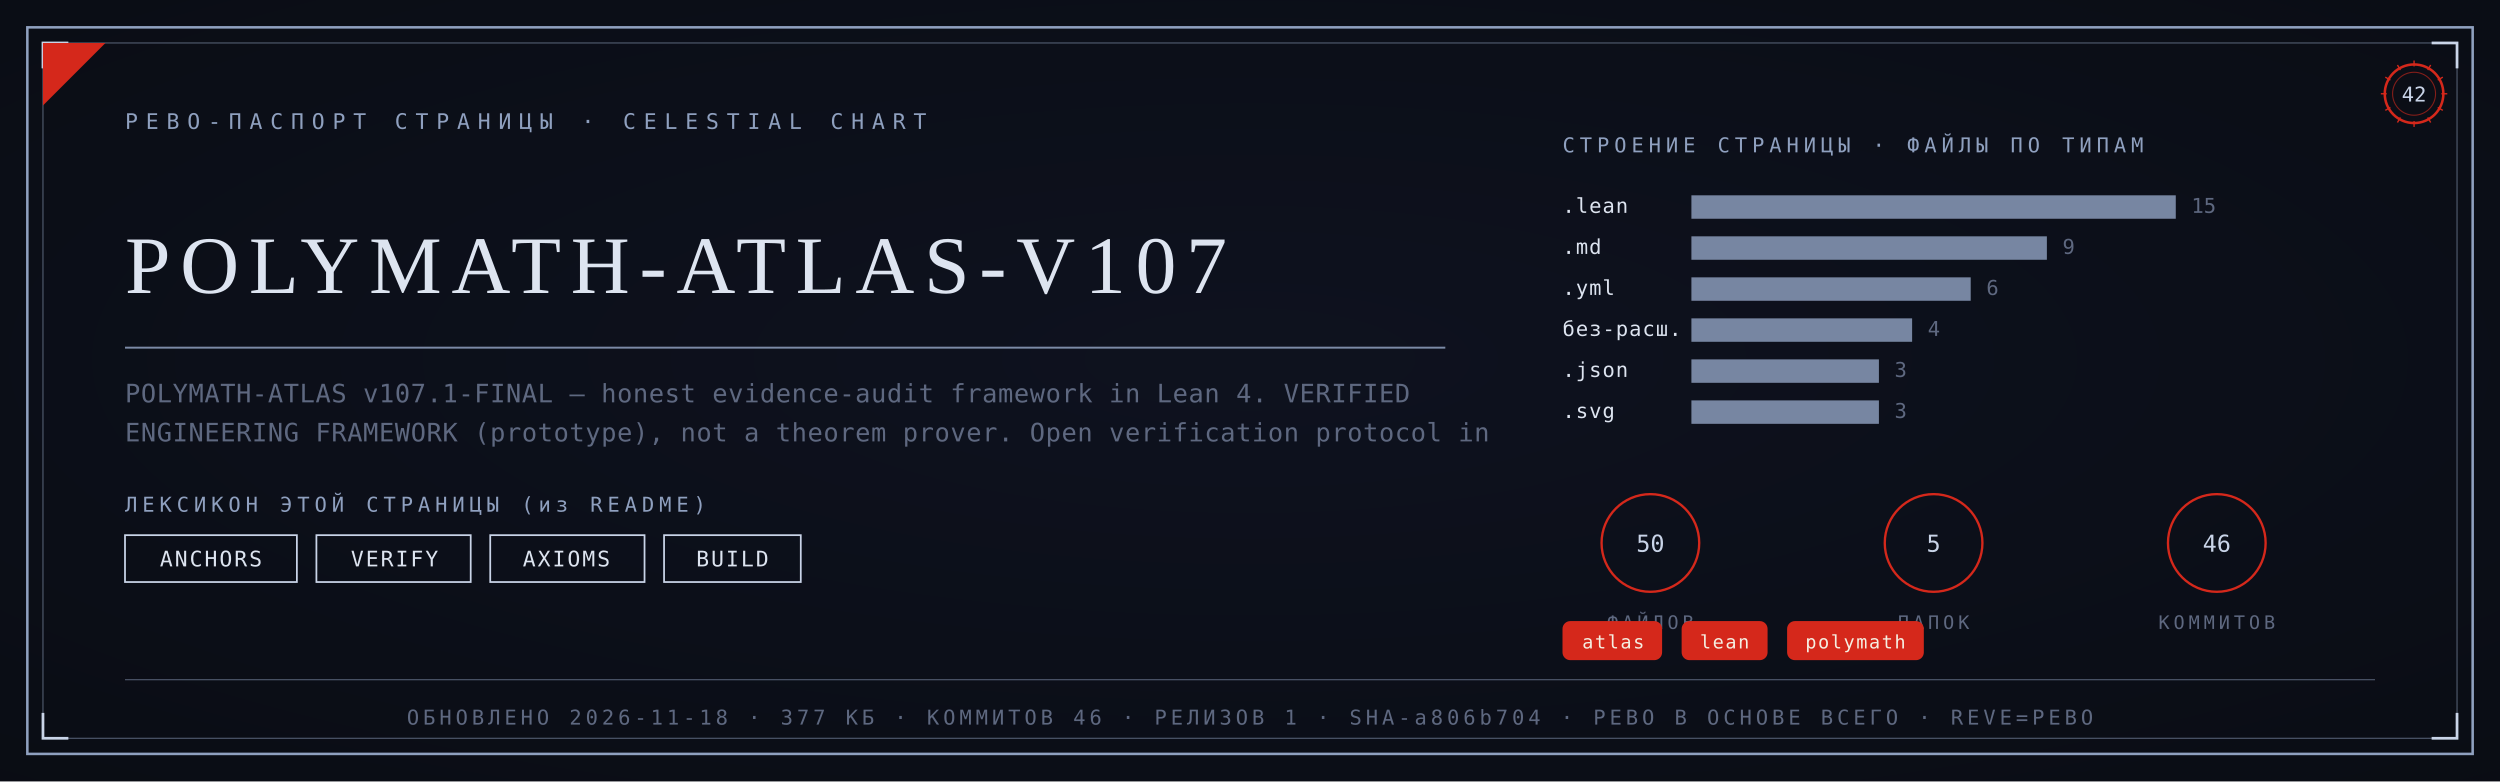
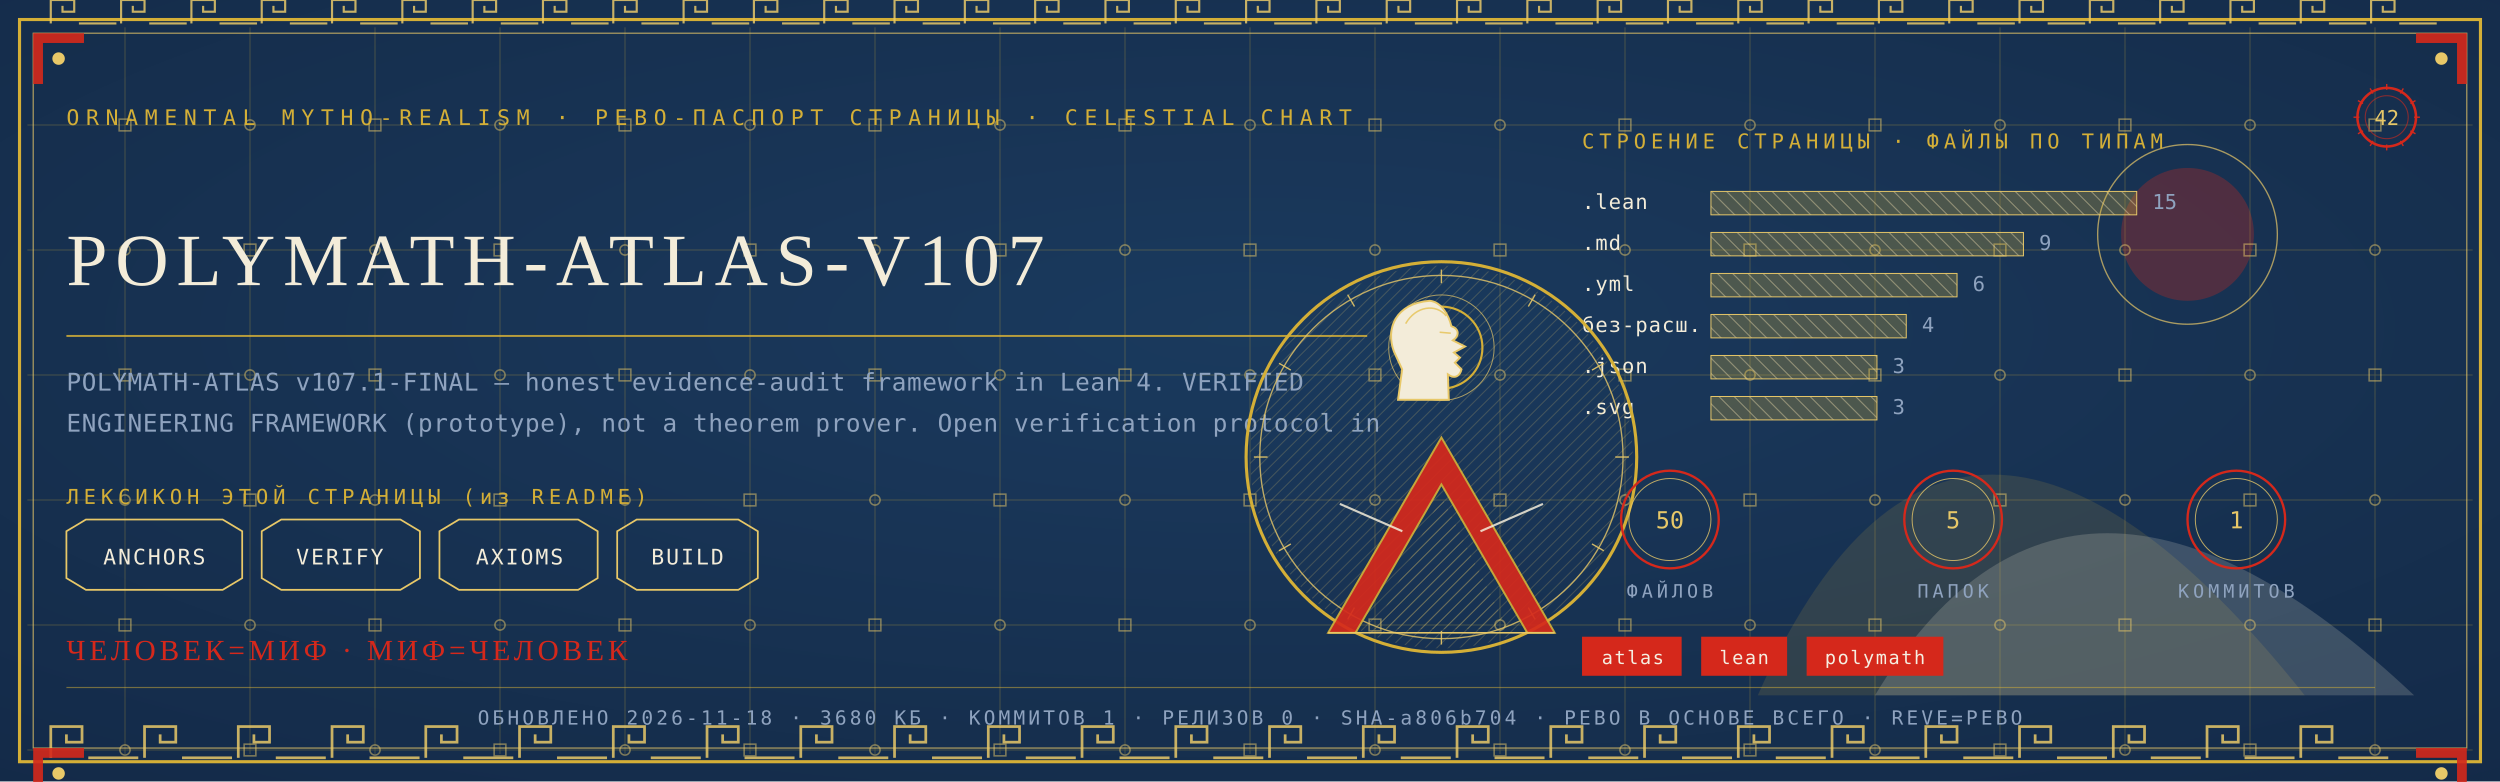
<svg xmlns="http://www.w3.org/2000/svg" viewBox="0 0 1280 400" width="1280" height="400">
  <defs>
-     <radialGradient id="rp42" cx="0.5" cy="0.46" r="1.05">
-       <stop offset="0" stop-color="#0E1220" />
-       <stop offset="1" stop-color="#080A10" />
+     <radialGradient id="rp42" cx="0.5" cy="0.42" r="1.1">
+       <stop offset="0" stop-color="#1B3B5F" />
+       <stop offset="1" stop-color="#10243E" />
    </radialGradient>
+     <pattern id="hatchm" width="4.2" height="4.2" patternUnits="userSpaceOnUse" patternTransform="rotate(45)">
+       <rect width="4.2" height="4.2" fill="none" />
+       <line x1="0" y1="0" x2="0" y2="4.2" stroke="#E8C868" stroke-width="0.5" />
+     </pattern>
+     <pattern id="hatchv" width="5.5" height="5.5" patternUnits="userSpaceOnUse" patternTransform="rotate(-45)">
+       <rect width="5.5" height="5.5" fill="none" />
+       <line x1="0" y1="0" x2="0" y2="5.5" stroke="#F3ECD9" stroke-width="0.5" />
+     </pattern>
  </defs>
-   <rect width="1280" height="400" fill="#080A10" />
-   <rect width="1280" height="400" fill="url(#rp42)" opacity="0.92" />
-   <rect x="14" y="14" width="1252" height="372" fill="none" stroke="#8FA0BF" stroke-width="1.3" />
-   <rect x="22" y="22" width="1236" height="356" fill="none" stroke="#8FA0BF" stroke-width="0.55" opacity="0.55" />
-   <path d="M 22 35 L 22 22 L 35 22" fill="none" stroke="#C9D4E8" stroke-width="1.4" />
-   <path d="M 1258 35 L 1258 22 L 1245 22" fill="none" stroke="#C9D4E8" stroke-width="1.4" />
-   <path d="M 22 365 L 22 378 L 35 378" fill="none" stroke="#C9D4E8" stroke-width="1.4" />
-   <path d="M 1258 365 L 1258 378 L 1245 378" fill="none" stroke="#C9D4E8" stroke-width="1.4" />
-   <path d="M 22 54 L 22 22 L 54 22 Z" fill="#D5281B" />
-   <text x="64" y="66" font-family="'Cascadia Mono', ui-monospace, Consolas, monospace" font-size="11" fill="#8FA0BF" letter-spacing="4">РЕВО-ПАСПОРТ СТРАНИЦЫ · CELESTIAL CHART</text>
-   <g transform="translate(1236,48)">
+   <rect width="1280" height="400" fill="#10243E" />
+   <rect width="1280" height="400" fill="url(#rp42)" opacity="0.94" />
+   <path d="M 900 356 Q 1000 130 1180 356 Z" fill="#D4AF37" opacity="0.14" />
+   <path d="M 960 356 Q 1060 190 1236 356 Z" fill="#F3ECD9" opacity="0.18" />
+   <circle cx="1120" cy="120" r="34" fill="#D5281B" opacity="0.30" />
+   <circle cx="1120" cy="120" r="46" fill="none" stroke="#E8C868" stroke-width="0.7" opacity="0.7" />
+   <g stroke="#D4AF37" stroke-width="0.45" opacity="0.30">
+     <line x1="64" y1="14" x2="64" y2="386" />
+     <line x1="128" y1="14" x2="128" y2="386" />
+     <line x1="192" y1="14" x2="192" y2="386" />
+     <line x1="256" y1="14" x2="256" y2="386" />
+     <line x1="320" y1="14" x2="320" y2="386" />
+     <line x1="384" y1="14" x2="384" y2="386" />
+     <line x1="448" y1="14" x2="448" y2="386" />
+     <line x1="512" y1="14" x2="512" y2="386" />
+     <line x1="576" y1="14" x2="576" y2="386" />
+     <line x1="640" y1="14" x2="640" y2="386" />
+     <line x1="704" y1="14" x2="704" y2="386" />
+     <line x1="768" y1="14" x2="768" y2="386" />
+     <line x1="832" y1="14" x2="832" y2="386" />
+     <line x1="896" y1="14" x2="896" y2="386" />
+     <line x1="960" y1="14" x2="960" y2="386" />
+     <line x1="1024" y1="14" x2="1024" y2="386" />
+     <line x1="1088" y1="14" x2="1088" y2="386" />
+     <line x1="1152" y1="14" x2="1152" y2="386" />
+     <line x1="1216" y1="14" x2="1216" y2="386" />
+     <line x1="14" y1="64" x2="1266" y2="64" />
+     <line x1="14" y1="128" x2="1266" y2="128" />
+     <line x1="14" y1="192" x2="1266" y2="192" />
+     <line x1="14" y1="256" x2="1266" y2="256" />
+     <line x1="14" y1="320" x2="1266" y2="320" />
+     <line x1="14" y1="384" x2="1266" y2="384" />
+   </g>
+   <g fill="none" stroke="#E8C868" stroke-width="0.8" opacity="0.5">
+     <rect x="61" y="61" width="6" height="6" />
+     <circle cx="64" cy="128" r="2.6" />
+     <rect x="61" y="189" width="6" height="6" />
+     <circle cx="64" cy="256" r="2.6" />
+     <rect x="61" y="317" width="6" height="6" />
+     <circle cx="64" cy="384" r="2.6" />
+     <circle cx="128" cy="64" r="2.6" />
+     <rect x="125" y="125" width="6" height="6" />
+     <circle cx="128" cy="192" r="2.6" />
+     <rect x="125" y="253" width="6" height="6" />
+     <circle cx="128" cy="320" r="2.6" />
+     <rect x="125" y="381" width="6" height="6" />
+     <rect x="189" y="61" width="6" height="6" />
+     <circle cx="192" cy="128" r="2.6" />
+     <rect x="189" y="189" width="6" height="6" />
+     <circle cx="192" cy="256" r="2.6" />
+     <rect x="189" y="317" width="6" height="6" />
+     <circle cx="192" cy="384" r="2.6" />
+     <circle cx="256" cy="64" r="2.6" />
+     <rect x="253" y="125" width="6" height="6" />
+     <circle cx="256" cy="192" r="2.6" />
+     <rect x="253" y="253" width="6" height="6" />
+     <circle cx="256" cy="320" r="2.6" />
+     <rect x="253" y="381" width="6" height="6" />
+     <rect x="317" y="61" width="6" height="6" />
+     <circle cx="320" cy="128" r="2.6" />
+     <rect x="317" y="189" width="6" height="6" />
+     <circle cx="320" cy="256" r="2.6" />
+     <rect x="317" y="317" width="6" height="6" />
+     <circle cx="320" cy="384" r="2.6" />
+     <circle cx="384" cy="64" r="2.6" />
+     <rect x="381" y="125" width="6" height="6" />
+     <circle cx="384" cy="192" r="2.6" />
+     <rect x="381" y="253" width="6" height="6" />
+     <circle cx="384" cy="320" r="2.6" />
+     <rect x="381" y="381" width="6" height="6" />
+     <rect x="445" y="61" width="6" height="6" />
+     <circle cx="448" cy="128" r="2.6" />
+     <rect x="445" y="189" width="6" height="6" />
+     <circle cx="448" cy="256" r="2.6" />
+     <rect x="445" y="317" width="6" height="6" />
+     <circle cx="448" cy="384" r="2.6" />
+     <circle cx="512" cy="64" r="2.6" />
+     <rect x="509" y="125" width="6" height="6" />
+     <circle cx="512" cy="192" r="2.6" />
+     <rect x="509" y="253" width="6" height="6" />
+     <circle cx="512" cy="320" r="2.6" />
+     <rect x="509" y="381" width="6" height="6" />
+     <rect x="573" y="61" width="6" height="6" />
+     <circle cx="576" cy="128" r="2.6" />
+     <rect x="573" y="189" width="6" height="6" />
+     <circle cx="576" cy="256" r="2.6" />
+     <rect x="573" y="317" width="6" height="6" />
+     <circle cx="576" cy="384" r="2.6" />
+     <circle cx="640" cy="64" r="2.6" />
+     <rect x="637" y="125" width="6" height="6" />
+     <circle cx="640" cy="192" r="2.6" />
+     <rect x="637" y="253" width="6" height="6" />
+     <circle cx="640" cy="320" r="2.6" />
+     <rect x="637" y="381" width="6" height="6" />
+     <rect x="701" y="61" width="6" height="6" />
+     <circle cx="704" cy="128" r="2.6" />
+     <rect x="701" y="189" width="6" height="6" />
+     <circle cx="704" cy="256" r="2.6" />
+     <rect x="701" y="317" width="6" height="6" />
+     <circle cx="704" cy="384" r="2.6" />
+     <circle cx="768" cy="64" r="2.6" />
+     <rect x="765" y="125" width="6" height="6" />
+     <circle cx="768" cy="192" r="2.6" />
+     <rect x="765" y="253" width="6" height="6" />
+     <circle cx="768" cy="320" r="2.6" />
+     <rect x="765" y="381" width="6" height="6" />
+     <rect x="829" y="61" width="6" height="6" />
+     <circle cx="832" cy="128" r="2.6" />
+     <rect x="829" y="189" width="6" height="6" />
+     <circle cx="832" cy="256" r="2.6" />
+     <rect x="829" y="317" width="6" height="6" />
+     <circle cx="832" cy="384" r="2.6" />
+     <circle cx="896" cy="64" r="2.6" />
+     <rect x="893" y="125" width="6" height="6" />
+     <circle cx="896" cy="192" r="2.6" />
+     <rect x="893" y="253" width="6" height="6" />
+     <circle cx="896" cy="320" r="2.6" />
+     <rect x="893" y="381" width="6" height="6" />
+     <rect x="957" y="61" width="6" height="6" />
+     <circle cx="960" cy="128" r="2.6" />
+     <rect x="957" y="189" width="6" height="6" />
+     <circle cx="960" cy="256" r="2.6" />
+     <rect x="957" y="317" width="6" height="6" />
+     <circle cx="960" cy="384" r="2.6" />
+     <circle cx="1024" cy="64" r="2.6" />
+     <rect x="1021" y="125" width="6" height="6" />
+     <circle cx="1024" cy="192" r="2.6" />
+     <rect x="1021" y="253" width="6" height="6" />
+     <circle cx="1024" cy="320" r="2.6" />
+     <rect x="1021" y="381" width="6" height="6" />
+     <rect x="1085" y="61" width="6" height="6" />
+     <circle cx="1088" cy="128" r="2.6" />
+     <rect x="1085" y="189" width="6" height="6" />
+     <circle cx="1088" cy="256" r="2.6" />
+     <rect x="1085" y="317" width="6" height="6" />
+     <circle cx="1088" cy="384" r="2.6" />
+     <circle cx="1152" cy="64" r="2.6" />
+     <rect x="1149" y="125" width="6" height="6" />
+     <circle cx="1152" cy="192" r="2.6" />
+     <rect x="1149" y="253" width="6" height="6" />
+     <circle cx="1152" cy="320" r="2.6" />
+     <rect x="1149" y="381" width="6" height="6" />
+     <rect x="1213" y="61" width="6" height="6" />
+     <circle cx="1216" cy="128" r="2.6" />
+     <rect x="1213" y="189" width="6" height="6" />
+     <circle cx="1216" cy="256" r="2.6" />
+     <rect x="1213" y="317" width="6" height="6" />
+     <circle cx="1216" cy="384" r="2.6" />
+   </g>
+   <rect x="10" y="10" width="1260" height="380" fill="none" stroke="#D4AF37" stroke-width="1.6" />
+   <rect x="17" y="17" width="1246" height="366" fill="none" stroke="#E8C868" stroke-width="0.6" opacity="0.75" />
+   <g fill="none" stroke="#E8C868" stroke-width="1.4" opacity="0.85">
+     <path d="M 26 388 L 26 372 L 42 372 L 42 380.0 L 34.0 380.0 L 34.0 376.0" />
+     <line x1="45.2" y1="388" x2="70.8" y2="388" />
+     <path d="M 74 388 L 74 372 L 90 372 L 90 380.0 L 82.0 380.0 L 82.0 376.0" />
+     <line x1="93.2" y1="388" x2="118.8" y2="388" />
+     <path d="M 122 388 L 122 372 L 138 372 L 138 380.0 L 130.0 380.0 L 130.0 376.0" />
+     <line x1="141.2" y1="388" x2="166.8" y2="388" />
+     <path d="M 170 388 L 170 372 L 186 372 L 186 380.0 L 178.0 380.0 L 178.0 376.0" />
+     <line x1="189.2" y1="388" x2="214.8" y2="388" />
+     <path d="M 218 388 L 218 372 L 234 372 L 234 380.0 L 226.0 380.0 L 226.0 376.0" />
+     <line x1="237.2" y1="388" x2="262.8" y2="388" />
+     <path d="M 266 388 L 266 372 L 282 372 L 282 380.0 L 274.0 380.0 L 274.0 376.0" />
+     <line x1="285.2" y1="388" x2="310.8" y2="388" />
+     <path d="M 314 388 L 314 372 L 330 372 L 330 380.0 L 322.0 380.0 L 322.0 376.0" />
+     <line x1="333.2" y1="388" x2="358.8" y2="388" />
+     <path d="M 362 388 L 362 372 L 378 372 L 378 380.0 L 370.0 380.0 L 370.0 376.0" />
+     <line x1="381.2" y1="388" x2="406.8" y2="388" />
+     <path d="M 410 388 L 410 372 L 426 372 L 426 380.0 L 418.0 380.0 L 418.0 376.0" />
+     <line x1="429.2" y1="388" x2="454.8" y2="388" />
+     <path d="M 458 388 L 458 372 L 474 372 L 474 380.0 L 466.0 380.0 L 466.0 376.0" />
+     <line x1="477.2" y1="388" x2="502.8" y2="388" />
+     <path d="M 506 388 L 506 372 L 522 372 L 522 380.0 L 514.0 380.0 L 514.0 376.0" />
+     <line x1="525.2" y1="388" x2="550.8" y2="388" />
+     <path d="M 554 388 L 554 372 L 570 372 L 570 380.0 L 562.0 380.0 L 562.0 376.0" />
+     <line x1="573.2" y1="388" x2="598.8" y2="388" />
+     <path d="M 602 388 L 602 372 L 618 372 L 618 380.0 L 610.0 380.0 L 610.0 376.0" />
+     <line x1="621.2" y1="388" x2="646.8" y2="388" />
+     <path d="M 650 388 L 650 372 L 666 372 L 666 380.0 L 658.0 380.0 L 658.0 376.0" />
+     <line x1="669.2" y1="388" x2="694.8" y2="388" />
+     <path d="M 698 388 L 698 372 L 714 372 L 714 380.0 L 706.0 380.0 L 706.0 376.0" />
+     <line x1="717.2" y1="388" x2="742.8" y2="388" />
+     <path d="M 746 388 L 746 372 L 762 372 L 762 380.0 L 754.0 380.0 L 754.0 376.0" />
+     <line x1="765.2" y1="388" x2="790.8" y2="388" />
+     <path d="M 794 388 L 794 372 L 810 372 L 810 380.0 L 802.0 380.0 L 802.0 376.0" />
+     <line x1="813.2" y1="388" x2="838.8" y2="388" />
+     <path d="M 842 388 L 842 372 L 858 372 L 858 380.0 L 850.0 380.0 L 850.0 376.0" />
+     <line x1="861.2" y1="388" x2="886.8" y2="388" />
+     <path d="M 890 388 L 890 372 L 906 372 L 906 380.0 L 898.0 380.0 L 898.0 376.0" />
+     <line x1="909.2" y1="388" x2="934.8" y2="388" />
+     <path d="M 938 388 L 938 372 L 954 372 L 954 380.0 L 946.0 380.0 L 946.0 376.0" />
+     <line x1="957.2" y1="388" x2="982.8" y2="388" />
+     <path d="M 986 388 L 986 372 L 1002 372 L 1002 380.0 L 994.0 380.0 L 994.0 376.0" />
+     <line x1="1005.2" y1="388" x2="1030.8" y2="388" />
+     <path d="M 1034 388 L 1034 372 L 1050 372 L 1050 380.0 L 1042.0 380.0 L 1042.0 376.0" />
+     <line x1="1053.2" y1="388" x2="1078.8" y2="388" />
+     <path d="M 1082 388 L 1082 372 L 1098 372 L 1098 380.0 L 1090.0 380.0 L 1090.0 376.0" />
+     <line x1="1101.2" y1="388" x2="1126.8" y2="388" />
+     <path d="M 1130 388 L 1130 372 L 1146 372 L 1146 380.0 L 1138.0 380.0 L 1138.0 376.0" />
+     <line x1="1149.2" y1="388" x2="1174.8" y2="388" />
+     <path d="M 1178 388 L 1178 372 L 1194 372 L 1194 380.0 L 1186.0 380.0 L 1186.0 376.0" />
+     <line x1="1197.2" y1="388" x2="1222.8" y2="388" />
+   </g>
+   <g fill="none" stroke="#E8C868" stroke-width="1.1" opacity="0.85">
+     <path d="M 26 12 L 26 0 L 38 0 L 38 6.0 L 32.0 6.0 L 32.0 3.0" />
+     <line x1="40.4" y1="12" x2="59.6" y2="12" />
+     <path d="M 62 12 L 62 0 L 74 0 L 74 6.0 L 68.0 6.0 L 68.0 3.0" />
+     <line x1="76.4" y1="12" x2="95.6" y2="12" />
+     <path d="M 98 12 L 98 0 L 110 0 L 110 6.0 L 104.0 6.0 L 104.0 3.0" />
+     <line x1="112.4" y1="12" x2="131.6" y2="12" />
+     <path d="M 134 12 L 134 0 L 146 0 L 146 6.0 L 140.0 6.0 L 140.0 3.0" />
+     <line x1="148.4" y1="12" x2="167.6" y2="12" />
+     <path d="M 170 12 L 170 0 L 182 0 L 182 6.0 L 176.0 6.0 L 176.0 3.0" />
+     <line x1="184.4" y1="12" x2="203.6" y2="12" />
+     <path d="M 206 12 L 206 0 L 218 0 L 218 6.0 L 212.0 6.0 L 212.0 3.0" />
+     <line x1="220.4" y1="12" x2="239.6" y2="12" />
+     <path d="M 242 12 L 242 0 L 254 0 L 254 6.0 L 248.0 6.0 L 248.0 3.0" />
+     <line x1="256.4" y1="12" x2="275.6" y2="12" />
+     <path d="M 278 12 L 278 0 L 290 0 L 290 6.0 L 284.0 6.0 L 284.0 3.0" />
+     <line x1="292.4" y1="12" x2="311.6" y2="12" />
+     <path d="M 314 12 L 314 0 L 326 0 L 326 6.0 L 320.0 6.0 L 320.0 3.0" />
+     <line x1="328.4" y1="12" x2="347.6" y2="12" />
+     <path d="M 350 12 L 350 0 L 362 0 L 362 6.0 L 356.0 6.0 L 356.0 3.0" />
+     <line x1="364.4" y1="12" x2="383.6" y2="12" />
+     <path d="M 386 12 L 386 0 L 398 0 L 398 6.0 L 392.0 6.0 L 392.0 3.0" />
+     <line x1="400.4" y1="12" x2="419.6" y2="12" />
+     <path d="M 422 12 L 422 0 L 434 0 L 434 6.0 L 428.0 6.0 L 428.0 3.0" />
+     <line x1="436.4" y1="12" x2="455.6" y2="12" />
+     <path d="M 458 12 L 458 0 L 470 0 L 470 6.0 L 464.0 6.0 L 464.0 3.0" />
+     <line x1="472.4" y1="12" x2="491.6" y2="12" />
+     <path d="M 494 12 L 494 0 L 506 0 L 506 6.0 L 500.0 6.0 L 500.0 3.0" />
+     <line x1="508.4" y1="12" x2="527.6" y2="12" />
+     <path d="M 530 12 L 530 0 L 542 0 L 542 6.0 L 536.0 6.0 L 536.0 3.0" />
+     <line x1="544.4" y1="12" x2="563.6" y2="12" />
+     <path d="M 566 12 L 566 0 L 578 0 L 578 6.0 L 572.0 6.0 L 572.0 3.0" />
+     <line x1="580.4" y1="12" x2="599.6" y2="12" />
+     <path d="M 602 12 L 602 0 L 614 0 L 614 6.0 L 608.0 6.0 L 608.0 3.0" />
+     <line x1="616.4" y1="12" x2="635.6" y2="12" />
+     <path d="M 638 12 L 638 0 L 650 0 L 650 6.0 L 644.0 6.0 L 644.0 3.0" />
+     <line x1="652.4" y1="12" x2="671.6" y2="12" />
+     <path d="M 674 12 L 674 0 L 686 0 L 686 6.0 L 680.0 6.0 L 680.0 3.0" />
+     <line x1="688.4" y1="12" x2="707.6" y2="12" />
+     <path d="M 710 12 L 710 0 L 722 0 L 722 6.0 L 716.0 6.0 L 716.0 3.0" />
+     <line x1="724.4" y1="12" x2="743.6" y2="12" />
+     <path d="M 746 12 L 746 0 L 758 0 L 758 6.0 L 752.0 6.0 L 752.0 3.0" />
+     <line x1="760.4" y1="12" x2="779.6" y2="12" />
+     <path d="M 782 12 L 782 0 L 794 0 L 794 6.0 L 788.0 6.0 L 788.0 3.0" />
+     <line x1="796.4" y1="12" x2="815.6" y2="12" />
+     <path d="M 818 12 L 818 0 L 830 0 L 830 6.0 L 824.0 6.0 L 824.0 3.0" />
+     <line x1="832.4" y1="12" x2="851.6" y2="12" />
+     <path d="M 854 12 L 854 0 L 866 0 L 866 6.0 L 860.0 6.0 L 860.0 3.0" />
+     <line x1="868.4" y1="12" x2="887.6" y2="12" />
+     <path d="M 890 12 L 890 0 L 902 0 L 902 6.0 L 896.0 6.0 L 896.0 3.0" />
+     <line x1="904.4" y1="12" x2="923.6" y2="12" />
+     <path d="M 926 12 L 926 0 L 938 0 L 938 6.0 L 932.0 6.0 L 932.0 3.0" />
+     <line x1="940.4" y1="12" x2="959.6" y2="12" />
+     <path d="M 962 12 L 962 0 L 974 0 L 974 6.0 L 968.0 6.0 L 968.0 3.0" />
+     <line x1="976.4" y1="12" x2="995.6" y2="12" />
+     <path d="M 998 12 L 998 0 L 1010 0 L 1010 6.0 L 1004.0 6.0 L 1004.0 3.0" />
+     <line x1="1012.4" y1="12" x2="1031.6" y2="12" />
+     <path d="M 1034 12 L 1034 0 L 1046 0 L 1046 6.0 L 1040.0 6.0 L 1040.0 3.0" />
+     <line x1="1048.4" y1="12" x2="1067.6" y2="12" />
+     <path d="M 1070 12 L 1070 0 L 1082 0 L 1082 6.0 L 1076.0 6.0 L 1076.0 3.0" />
+     <line x1="1084.4" y1="12" x2="1103.6" y2="12" />
+     <path d="M 1106 12 L 1106 0 L 1118 0 L 1118 6.0 L 1112.0 6.0 L 1112.0 3.0" />
+     <line x1="1120.4" y1="12" x2="1139.6" y2="12" />
+     <path d="M 1142 12 L 1142 0 L 1154 0 L 1154 6.0 L 1148.0 6.0 L 1148.0 3.0" />
+     <line x1="1156.4" y1="12" x2="1175.6" y2="12" />
+     <path d="M 1178 12 L 1178 0 L 1190 0 L 1190 6.0 L 1184.0 6.0 L 1184.0 3.0" />
+     <line x1="1192.4" y1="12" x2="1211.6" y2="12" />
+     <path d="M 1214 12 L 1214 0 L 1226 0 L 1226 6.0 L 1220.0 6.0 L 1220.0 3.0" />
+     <line x1="1228.4" y1="12" x2="1247.6" y2="12" />
+   </g>
+   <g transform="translate(17,17) scale(1,1)">
+     <path d="M 0 0 L 26 0 L 26 5 L 5 5 L 5 26 L 0 26 Z" fill="#D5281B" opacity="0.9" />
+     <circle cx="13" cy="13" r="3.2" fill="#E8C868" />
+   </g>
+   <g transform="translate(1263,17) scale(-1,1)">
+     <path d="M 0 0 L 26 0 L 26 5 L 5 5 L 5 26 L 0 26 Z" fill="#D5281B" opacity="0.9" />
+     <circle cx="13" cy="13" r="3.2" fill="#E8C868" />
+   </g>
+   <g transform="translate(17,383) scale(1,1)">
+     <path d="M 0 0 L 26 0 L 26 5 L 5 5 L 5 26 L 0 26 Z" fill="#D5281B" opacity="0.9" />
+     <circle cx="13" cy="13" r="3.2" fill="#E8C868" />
+   </g>
+   <g transform="translate(1263,383) scale(-1,1)">
+     <path d="M 0 0 L 26 0 L 26 5 L 5 5 L 5 26 L 0 26 Z" fill="#D5281B" opacity="0.9" />
+     <circle cx="13" cy="13" r="3.2" fill="#E8C868" />
+   </g>
+   <text x="34" y="64" font-family="'Cascadia Mono', ui-monospace, Consolas, monospace" font-size="11" fill="#D4AF37" letter-spacing="3.4">ORNAMENTAL MYTHO-REALISM · РЕВО-ПАСПОРТ СТРАНИЦЫ · CELESTIAL CHART</text>
+   <g transform="translate(1222,60)">
    <circle r="15" fill="none" stroke="#D5281B" stroke-width="1.3" />
    <circle r="11" fill="none" stroke="#D5281B" stroke-width="0.55" opacity="0.6" />
-     <text y="4" text-anchor="middle" font-family="'Cascadia Mono', ui-monospace, Consolas, monospace" font-size="10.5" fill="#C9D4E8">42</text>
+     <text y="4" text-anchor="middle" font-family="'Cascadia Mono', ui-monospace, Consolas, monospace" font-size="10.5" fill="#E8C868">42</text>
    <g stroke="#D5281B" stroke-width="0.7">
      <line x1="0" y1="-17" x2="0" y2="-14" transform="rotate(0)" />
      <line x1="0" y1="-17" x2="0" y2="-14" transform="rotate(30)" />
      <line x1="0" y1="-17" x2="0" y2="-14" transform="rotate(60)" />
      <line x1="0" y1="-17" x2="0" y2="-14" transform="rotate(90)" />
      <line x1="0" y1="-17" x2="0" y2="-14" transform="rotate(120)" />
      <line x1="0" y1="-17" x2="0" y2="-14" transform="rotate(150)" />
      <line x1="0" y1="-17" x2="0" y2="-14" transform="rotate(180)" />
      <line x1="0" y1="-17" x2="0" y2="-14" transform="rotate(210)" />
      <line x1="0" y1="-17" x2="0" y2="-14" transform="rotate(240)" />
      <line x1="0" y1="-17" x2="0" y2="-14" transform="rotate(270)" />
      <line x1="0" y1="-17" x2="0" y2="-14" transform="rotate(300)" />
      <line x1="0" y1="-17" x2="0" y2="-14" transform="rotate(330)" />
    </g>
  </g>
-   <text x="64" y="150" font-family="Georgia, 'Times New Roman', serif" font-size="41.8" fill="#DDE4F0" letter-spacing="5">POLYMATH-ATLAS-V107</text>
-   <line x1="64" y1="178" x2="740" y2="178" stroke="#8FA0BF" stroke-width="1" opacity="0.85" />
-   <text x="64" y="206" font-family="'Cascadia Mono', ui-monospace, Consolas, monospace" font-size="13" fill="#5E6880" letter-spacing="0.3">POLYMATH-ATLAS v107.1-FINAL — honest evidence-audit framework in Lean 4. VERIFIED</text>
-   <text x="64" y="226" font-family="'Cascadia Mono', ui-monospace, Consolas, monospace" font-size="13" fill="#5E6880" letter-spacing="0.3">ENGINEERING FRAMEWORK (prototype), not a theorem prover. Open verification protocol in</text>
-   <text x="64" y="262" font-family="'Cascadia Mono', ui-monospace, Consolas, monospace" font-size="10.5" fill="#8FA0BF" letter-spacing="2.5">ЛЕКСИКОН ЭТОЙ СТРАНИЦЫ (из README)</text>
-   <rect x="64" y="274" width="88" height="24" fill="none" stroke="#C9D4E8" stroke-width="0.9" />
-   <text x="108" y="290" text-anchor="middle" font-family="'Cascadia Mono', ui-monospace, Consolas, monospace" font-size="11" fill="#DDE4F0" letter-spacing="1">ANCHORS</text>
-   <rect x="162" y="274" width="79" height="24" fill="none" stroke="#C9D4E8" stroke-width="0.9" />
-   <text x="202" y="290" text-anchor="middle" font-family="'Cascadia Mono', ui-monospace, Consolas, monospace" font-size="11" fill="#DDE4F0" letter-spacing="1">VERIFY</text>
-   <rect x="251" y="274" width="79" height="24" fill="none" stroke="#C9D4E8" stroke-width="0.9" />
-   <text x="290" y="290" text-anchor="middle" font-family="'Cascadia Mono', ui-monospace, Consolas, monospace" font-size="11" fill="#DDE4F0" letter-spacing="1">AXIOMS</text>
-   <rect x="340" y="274" width="70" height="24" fill="none" stroke="#C9D4E8" stroke-width="0.9" />
-   <text x="375" y="290" text-anchor="middle" font-family="'Cascadia Mono', ui-monospace, Consolas, monospace" font-size="11" fill="#DDE4F0" letter-spacing="1">BUILD</text>
-   <text x="800" y="78" font-family="'Cascadia Mono', ui-monospace, Consolas, monospace" font-size="10.5" fill="#8FA0BF" letter-spacing="2.5">СТРОЕНИЕ СТРАНИЦЫ · ФАЙЛЫ ПО ТИПАМ</text>
-   <text x="800" y="109" font-family="'Cascadia Mono', ui-monospace, Consolas, monospace" font-size="10.5" fill="#DDE4F0" letter-spacing="0.5">.lean</text>
-   <rect x="866" y="100" width="248" height="12" fill="#8FA0BF" opacity="0.82" />
-   <text x="1122" y="109" font-family="'Cascadia Mono', ui-monospace, Consolas, monospace" font-size="10.5" fill="#5E6880">15</text>
-   <text x="800" y="130" font-family="'Cascadia Mono', ui-monospace, Consolas, monospace" font-size="10.5" fill="#DDE4F0" letter-spacing="0.5">.md</text>
-   <rect x="866" y="121" width="182" height="12" fill="#8FA0BF" opacity="0.82" />
-   <text x="1056" y="130" font-family="'Cascadia Mono', ui-monospace, Consolas, monospace" font-size="10.5" fill="#5E6880">9</text>
-   <text x="800" y="151" font-family="'Cascadia Mono', ui-monospace, Consolas, monospace" font-size="10.5" fill="#DDE4F0" letter-spacing="0.5">.yml</text>
-   <rect x="866" y="142" width="143" height="12" fill="#8FA0BF" opacity="0.82" />
-   <text x="1017" y="151" font-family="'Cascadia Mono', ui-monospace, Consolas, monospace" font-size="10.5" fill="#5E6880">6</text>
-   <text x="800" y="172" font-family="'Cascadia Mono', ui-monospace, Consolas, monospace" font-size="10.5" fill="#DDE4F0" letter-spacing="0.5">без-расш.</text>
-   <rect x="866" y="163" width="113" height="12" fill="#8FA0BF" opacity="0.82" />
-   <text x="987" y="172" font-family="'Cascadia Mono', ui-monospace, Consolas, monospace" font-size="10.5" fill="#5E6880">4</text>
-   <text x="800" y="193" font-family="'Cascadia Mono', ui-monospace, Consolas, monospace" font-size="10.5" fill="#DDE4F0" letter-spacing="0.5">.json</text>
-   <rect x="866" y="184" width="96" height="12" fill="#8FA0BF" opacity="0.82" />
-   <text x="970" y="193" font-family="'Cascadia Mono', ui-monospace, Consolas, monospace" font-size="10.5" fill="#5E6880">3</text>
-   <text x="800" y="214" font-family="'Cascadia Mono', ui-monospace, Consolas, monospace" font-size="10.5" fill="#DDE4F0" letter-spacing="0.5">.svg</text>
-   <rect x="866" y="205" width="96" height="12" fill="#8FA0BF" opacity="0.82" />
-   <text x="970" y="214" font-family="'Cascadia Mono', ui-monospace, Consolas, monospace" font-size="10.5" fill="#5E6880">3</text>
-   <g transform="translate(845,278)">
+   <text x="34" y="146" font-family="Georgia, 'Times New Roman', serif" font-size="37.8" fill="#F3ECD9" letter-spacing="4">POLYMATH-ATLAS-V107</text>
+   <line x1="34" y1="172" x2="700" y2="172" stroke="#D4AF37" stroke-width="1" opacity="0.85" />
+   <text x="34" y="200" font-family="'Cascadia Mono', ui-monospace, Consolas, monospace" font-size="12.5" fill="#8FA3BF" letter-spacing="0.3">POLYMATH-ATLAS v107.1-FINAL — honest evidence-audit framework in Lean 4. VERIFIED</text>
+   <text x="34" y="221" font-family="'Cascadia Mono', ui-monospace, Consolas, monospace" font-size="12.5" fill="#8FA3BF" letter-spacing="0.3">ENGINEERING FRAMEWORK (prototype), not a theorem prover. Open verification protocol in</text>
+   <text x="34" y="258" font-family="'Cascadia Mono', ui-monospace, Consolas, monospace" font-size="10.5" fill="#D4AF37" letter-spacing="2.5">ЛЕКСИКОН ЭТОЙ СТРАНИЦЫ (из README)</text>
+   <path d="M 34 272 L 44 266 L 114 266 L 124 272 L 124 296 L 114 302 L 44 302 L 34 296 Z" fill="none" stroke="#E8C868" stroke-width="0.9" />
+   <text x="79" y="289" text-anchor="middle" font-family="'Cascadia Mono', ui-monospace, Consolas, monospace" font-size="11" fill="#F3ECD9" letter-spacing="1">ANCHORS</text>
+   <path d="M 134 272 L 144 266 L 205 266 L 215 272 L 215 296 L 205 302 L 144 302 L 134 296 Z" fill="none" stroke="#E8C868" stroke-width="0.9" />
+   <text x="174" y="289" text-anchor="middle" font-family="'Cascadia Mono', ui-monospace, Consolas, monospace" font-size="11" fill="#F3ECD9" letter-spacing="1">VERIFY</text>
+   <path d="M 225 272 L 235 266 L 296 266 L 306 272 L 306 296 L 296 302 L 235 302 L 225 296 Z" fill="none" stroke="#E8C868" stroke-width="0.9" />
+   <text x="266" y="289" text-anchor="middle" font-family="'Cascadia Mono', ui-monospace, Consolas, monospace" font-size="11" fill="#F3ECD9" letter-spacing="1">AXIOMS</text>
+   <path d="M 316 272 L 326 266 L 378 266 L 388 272 L 388 296 L 378 302 L 326 302 L 316 296 Z" fill="none" stroke="#E8C868" stroke-width="0.9" />
+   <text x="352" y="289" text-anchor="middle" font-family="'Cascadia Mono', ui-monospace, Consolas, monospace" font-size="11" fill="#F3ECD9" letter-spacing="1">BUILD</text>
+   <text x="810" y="76" font-family="'Cascadia Mono', ui-monospace, Consolas, monospace" font-size="10.5" fill="#D4AF37" letter-spacing="2.5">СТРОЕНИЕ СТРАНИЦЫ · ФАЙЛЫ ПО ТИПАМ</text>
+   <text x="810" y="107" font-family="'Cascadia Mono', ui-monospace, Consolas, monospace" font-size="10.5" fill="#F3ECD9" letter-spacing="0.5">.lean</text>
+   <rect x="876" y="98" width="218" height="12" fill="url(#hatchv)" opacity="0.9" />
+   <rect x="876" y="98" width="218" height="12" fill="#D4AF37" opacity="0.28" />
+   <rect x="876" y="98" width="218" height="12" fill="none" stroke="#E8C868" stroke-width="0.5" />
+   <text x="1102" y="107" font-family="'Cascadia Mono', ui-monospace, Consolas, monospace" font-size="10.5" fill="#8FA3BF">15</text>
+   <text x="810" y="128" font-family="'Cascadia Mono', ui-monospace, Consolas, monospace" font-size="10.5" fill="#F3ECD9" letter-spacing="0.5">.md</text>
+   <rect x="876" y="119" width="160" height="12" fill="url(#hatchv)" opacity="0.9" />
+   <rect x="876" y="119" width="160" height="12" fill="#D4AF37" opacity="0.28" />
+   <rect x="876" y="119" width="160" height="12" fill="none" stroke="#E8C868" stroke-width="0.5" />
+   <text x="1044" y="128" font-family="'Cascadia Mono', ui-monospace, Consolas, monospace" font-size="10.5" fill="#8FA3BF">9</text>
+   <text x="810" y="149" font-family="'Cascadia Mono', ui-monospace, Consolas, monospace" font-size="10.5" fill="#F3ECD9" letter-spacing="0.5">.yml</text>
+   <rect x="876" y="140" width="126" height="12" fill="url(#hatchv)" opacity="0.9" />
+   <rect x="876" y="140" width="126" height="12" fill="#D4AF37" opacity="0.28" />
+   <rect x="876" y="140" width="126" height="12" fill="none" stroke="#E8C868" stroke-width="0.5" />
+   <text x="1010" y="149" font-family="'Cascadia Mono', ui-monospace, Consolas, monospace" font-size="10.5" fill="#8FA3BF">6</text>
+   <text x="810" y="170" font-family="'Cascadia Mono', ui-monospace, Consolas, monospace" font-size="10.5" fill="#F3ECD9" letter-spacing="0.5">без-расш.</text>
+   <rect x="876" y="161" width="100" height="12" fill="url(#hatchv)" opacity="0.9" />
+   <rect x="876" y="161" width="100" height="12" fill="#D4AF37" opacity="0.28" />
+   <rect x="876" y="161" width="100" height="12" fill="none" stroke="#E8C868" stroke-width="0.5" />
+   <text x="984" y="170" font-family="'Cascadia Mono', ui-monospace, Consolas, monospace" font-size="10.5" fill="#8FA3BF">4</text>
+   <text x="810" y="191" font-family="'Cascadia Mono', ui-monospace, Consolas, monospace" font-size="10.5" fill="#F3ECD9" letter-spacing="0.5">.json</text>
+   <rect x="876" y="182" width="85" height="12" fill="url(#hatchv)" opacity="0.9" />
+   <rect x="876" y="182" width="85" height="12" fill="#D4AF37" opacity="0.28" />
+   <rect x="876" y="182" width="85" height="12" fill="none" stroke="#E8C868" stroke-width="0.5" />
+   <text x="969" y="191" font-family="'Cascadia Mono', ui-monospace, Consolas, monospace" font-size="10.5" fill="#8FA3BF">3</text>
+   <text x="810" y="212" font-family="'Cascadia Mono', ui-monospace, Consolas, monospace" font-size="10.5" fill="#F3ECD9" letter-spacing="0.5">.svg</text>
+   <rect x="876" y="203" width="85" height="12" fill="url(#hatchv)" opacity="0.9" />
+   <rect x="876" y="203" width="85" height="12" fill="#D4AF37" opacity="0.28" />
+   <rect x="876" y="203" width="85" height="12" fill="none" stroke="#E8C868" stroke-width="0.5" />
+   <text x="969" y="212" font-family="'Cascadia Mono', ui-monospace, Consolas, monospace" font-size="10.5" fill="#8FA3BF">3</text>
+   <g transform="translate(738,234)">
+     <circle r="100" fill="none" stroke="#D4AF37" stroke-width="1.6" />
+     <circle r="93" fill="none" stroke="#E8C868" stroke-width="0.7" opacity="0.8" />
+     <circle r="98" fill="url(#hatchm)" opacity="0.4" />
+     <g stroke="#E8C868" stroke-width="0.7" opacity="0.9">
+       <line x1="0" y1="-96" x2="0" y2="-89" transform="rotate(0)" />
+       <line x1="0" y1="-96" x2="0" y2="-89" transform="rotate(30)" />
+       <line x1="0" y1="-96" x2="0" y2="-89" transform="rotate(60)" />
+       <line x1="0" y1="-96" x2="0" y2="-89" transform="rotate(90)" />
+       <line x1="0" y1="-96" x2="0" y2="-89" transform="rotate(120)" />
+       <line x1="0" y1="-96" x2="0" y2="-89" transform="rotate(150)" />
+       <line x1="0" y1="-96" x2="0" y2="-89" transform="rotate(180)" />
+       <line x1="0" y1="-96" x2="0" y2="-89" transform="rotate(210)" />
+       <line x1="0" y1="-96" x2="0" y2="-89" transform="rotate(240)" />
+       <line x1="0" y1="-96" x2="0" y2="-89" transform="rotate(270)" />
+       <line x1="0" y1="-96" x2="0" y2="-89" transform="rotate(300)" />
+       <line x1="0" y1="-96" x2="0" y2="-89" transform="rotate(330)" />
+     </g>
+     <circle cy="-56" r="21" fill="none" stroke="#D4AF37" stroke-width="1.1" />
+     <circle cy="-56" r="27" fill="none" stroke="#E8C868" stroke-width="0.5" opacity="0.7" />
+     <path d="M -6.0 -80.0 C -23.5 -78.7 -28.7 -65.7 -24.3 -54.0 L -20.1 -44.9 L -22.2 -29.3 L 3.8 -29.3 L 3.3 -42.3 C 6.9 -39.7 9.5 -41.5 10.3 -44.9 L 6.9 -48.3 L 9.5 -50.9 L 6.4 -53.5 L 12.1 -56.6 L 5.9 -59.7 C 9.5 -62.3 9.0 -65.7 5.1 -67.0 C 3.8 -72.7 -0.1 -79.5 -6.0 -80.0 Z" fill="#F3ECD9" stroke="#E8C868" stroke-width="1.0" />
+     <g fill="none" stroke="#E8C868" stroke-width="0.8" opacity="0.95">
+       <path d="M -18.3 -68.3 C -13.1 -77.4 -2.7 -78.7 2.5 -72.2" />
+       <path d="M -0.9 -63.9 L 4.8 -63.4" />
+     </g>
+     <path d="M -58.0 90.0 L 0 -10.0 L 58.0 90.0 L 44.0 90.0 L 0 14.0 L -44.0 90.0 Z" fill="#D5281B" opacity="0.92" stroke="#D4AF37" stroke-width="1.0" />
+     <path d="M -34.0 88.0 L 0 20.0 L 34.0 88.0" fill="url(#hatchm)" opacity="0.5" stroke="none" />
+     <path d="M -58.0 90.0 L 58.0 90.0" fill="none" stroke="#E8C868" stroke-width="0.8" />
+     <path d="M -52.0 24.0 L -20.0 38.0" fill="none" stroke="#F3ECD9" stroke-width="1.1" opacity="0.85" />
+     <path d="M 52.0 24.0 L 20.0 38.0" fill="none" stroke="#F3ECD9" stroke-width="1.1" opacity="0.85" />
+   </g>
+   <g transform="translate(855,266)">
    <circle r="25" fill="none" stroke="#D5281B" stroke-width="1.2" />
-     <text y="4.5" text-anchor="middle" font-family="'Cascadia Mono', ui-monospace, Consolas, monospace" font-size="12" fill="#C9D4E8">50</text>
-     <text y="44" text-anchor="middle" font-family="'Cascadia Mono', ui-monospace, Consolas, monospace" font-size="9.5" fill="#5E6880" letter-spacing="2">ФАЙЛОВ</text>
-   </g>
-   <g transform="translate(990,278)">
+     <circle r="21" fill="none" stroke="#E8C868" stroke-width="0.5" opacity="0.8" />
+     <text y="4.5" text-anchor="middle" font-family="'Cascadia Mono', ui-monospace, Consolas, monospace" font-size="12" fill="#E8C868">50</text>
+     <text y="40" text-anchor="middle" font-family="'Cascadia Mono', ui-monospace, Consolas, monospace" font-size="9.5" fill="#8FA3BF" letter-spacing="2">ФАЙЛОВ</text>
+   </g>
+   <g transform="translate(1000,266)">
    <circle r="25" fill="none" stroke="#D5281B" stroke-width="1.2" />
-     <text y="4.5" text-anchor="middle" font-family="'Cascadia Mono', ui-monospace, Consolas, monospace" font-size="12" fill="#C9D4E8">5</text>
-     <text y="44" text-anchor="middle" font-family="'Cascadia Mono', ui-monospace, Consolas, monospace" font-size="9.5" fill="#5E6880" letter-spacing="2">ПАПОК</text>
-   </g>
-   <g transform="translate(1135,278)">
+     <circle r="21" fill="none" stroke="#E8C868" stroke-width="0.5" opacity="0.8" />
+     <text y="4.5" text-anchor="middle" font-family="'Cascadia Mono', ui-monospace, Consolas, monospace" font-size="12" fill="#E8C868">5</text>
+     <text y="40" text-anchor="middle" font-family="'Cascadia Mono', ui-monospace, Consolas, monospace" font-size="9.5" fill="#8FA3BF" letter-spacing="2">ПАПОК</text>
+   </g>
+   <g transform="translate(1145,266)">
    <circle r="25" fill="none" stroke="#D5281B" stroke-width="1.2" />
-     <text y="4.5" text-anchor="middle" font-family="'Cascadia Mono', ui-monospace, Consolas, monospace" font-size="12" fill="#C9D4E8">46</text>
-     <text y="44" text-anchor="middle" font-family="'Cascadia Mono', ui-monospace, Consolas, monospace" font-size="9.5" fill="#5E6880" letter-spacing="2">КОММИТОВ</text>
-   </g>
-   <rect x="800" y="318" rx="4" width="51" height="20" fill="#D5281B" />
-   <text x="826" y="332" text-anchor="middle" font-family="'Cascadia Mono', ui-monospace, Consolas, monospace" font-size="9.5" fill="#F5EFE2" letter-spacing="0.8">atlas</text>
-   <rect x="861" y="318" rx="4" width="44" height="20" fill="#D5281B" />
-   <text x="883" y="332" text-anchor="middle" font-family="'Cascadia Mono', ui-monospace, Consolas, monospace" font-size="9.5" fill="#F5EFE2" letter-spacing="0.8">lean</text>
-   <rect x="915" y="318" rx="4" width="70" height="20" fill="#D5281B" />
-   <text x="950" y="332" text-anchor="middle" font-family="'Cascadia Mono', ui-monospace, Consolas, monospace" font-size="9.5" fill="#F5EFE2" letter-spacing="0.8">polymath</text>
-   <line x1="64" y1="348" x2="1216" y2="348" stroke="#8FA0BF" stroke-width="0.6" opacity="0.5" />
-   <text x="640" y="371" text-anchor="middle" font-family="'Cascadia Mono', ui-monospace, Consolas, monospace" font-size="10.5" fill="#5E6880" letter-spacing="2">ОБНОВЛЕНО 2026-11-18 · 377 КБ · КОММИТОВ 46 · РЕЛИЗОВ 1 · SHA-a806b704 · РЕВО В ОСНОВЕ ВСЕГО · REVE=РЕВО</text>
+     <circle r="21" fill="none" stroke="#E8C868" stroke-width="0.5" opacity="0.8" />
+     <text y="4.5" text-anchor="middle" font-family="'Cascadia Mono', ui-monospace, Consolas, monospace" font-size="12" fill="#E8C868">1</text>
+     <text y="40" text-anchor="middle" font-family="'Cascadia Mono', ui-monospace, Consolas, monospace" font-size="9.5" fill="#8FA3BF" letter-spacing="2">КОММИТОВ</text>
+   </g>
+   <rect x="810" y="326" rx="0" width="51" height="20" fill="#D5281B" />
+   <text x="836" y="340" text-anchor="middle" font-family="'Cascadia Mono', ui-monospace, Consolas, monospace" font-size="9.5" fill="#F5EFE2" letter-spacing="0.8">atlas</text>
+   <rect x="871" y="326" rx="0" width="44" height="20" fill="#D5281B" />
+   <text x="893" y="340" text-anchor="middle" font-family="'Cascadia Mono', ui-monospace, Consolas, monospace" font-size="9.5" fill="#F5EFE2" letter-spacing="0.8">lean</text>
+   <rect x="925" y="326" rx="0" width="70" height="20" fill="#D5281B" />
+   <text x="960" y="340" text-anchor="middle" font-family="'Cascadia Mono', ui-monospace, Consolas, monospace" font-size="9.5" fill="#F5EFE2" letter-spacing="0.8">polymath</text>
+   <text x="34" y="338" font-family="Georgia, 'Times New Roman', serif" font-size="15" fill="#D5281B" letter-spacing="2">ЧЕЛОВЕК=МИФ · МИФ=ЧЕЛОВЕК</text>
+   <line x1="34" y1="352" x2="1216" y2="352" stroke="#D4AF37" stroke-width="0.6" opacity="0.5" />
+   <text x="640" y="371" text-anchor="middle" font-family="'Cascadia Mono', ui-monospace, Consolas, monospace" font-size="10" fill="#8FA3BF" letter-spacing="1.6">ОБНОВЛЕНО 2026-11-18 · 3680 КБ · КОММИТОВ 1 · РЕЛИЗОВ 0 · SHA-a806b704 · РЕВО В ОСНОВЕ ВСЕГО · REVE=РЕВО</text>
</svg>
